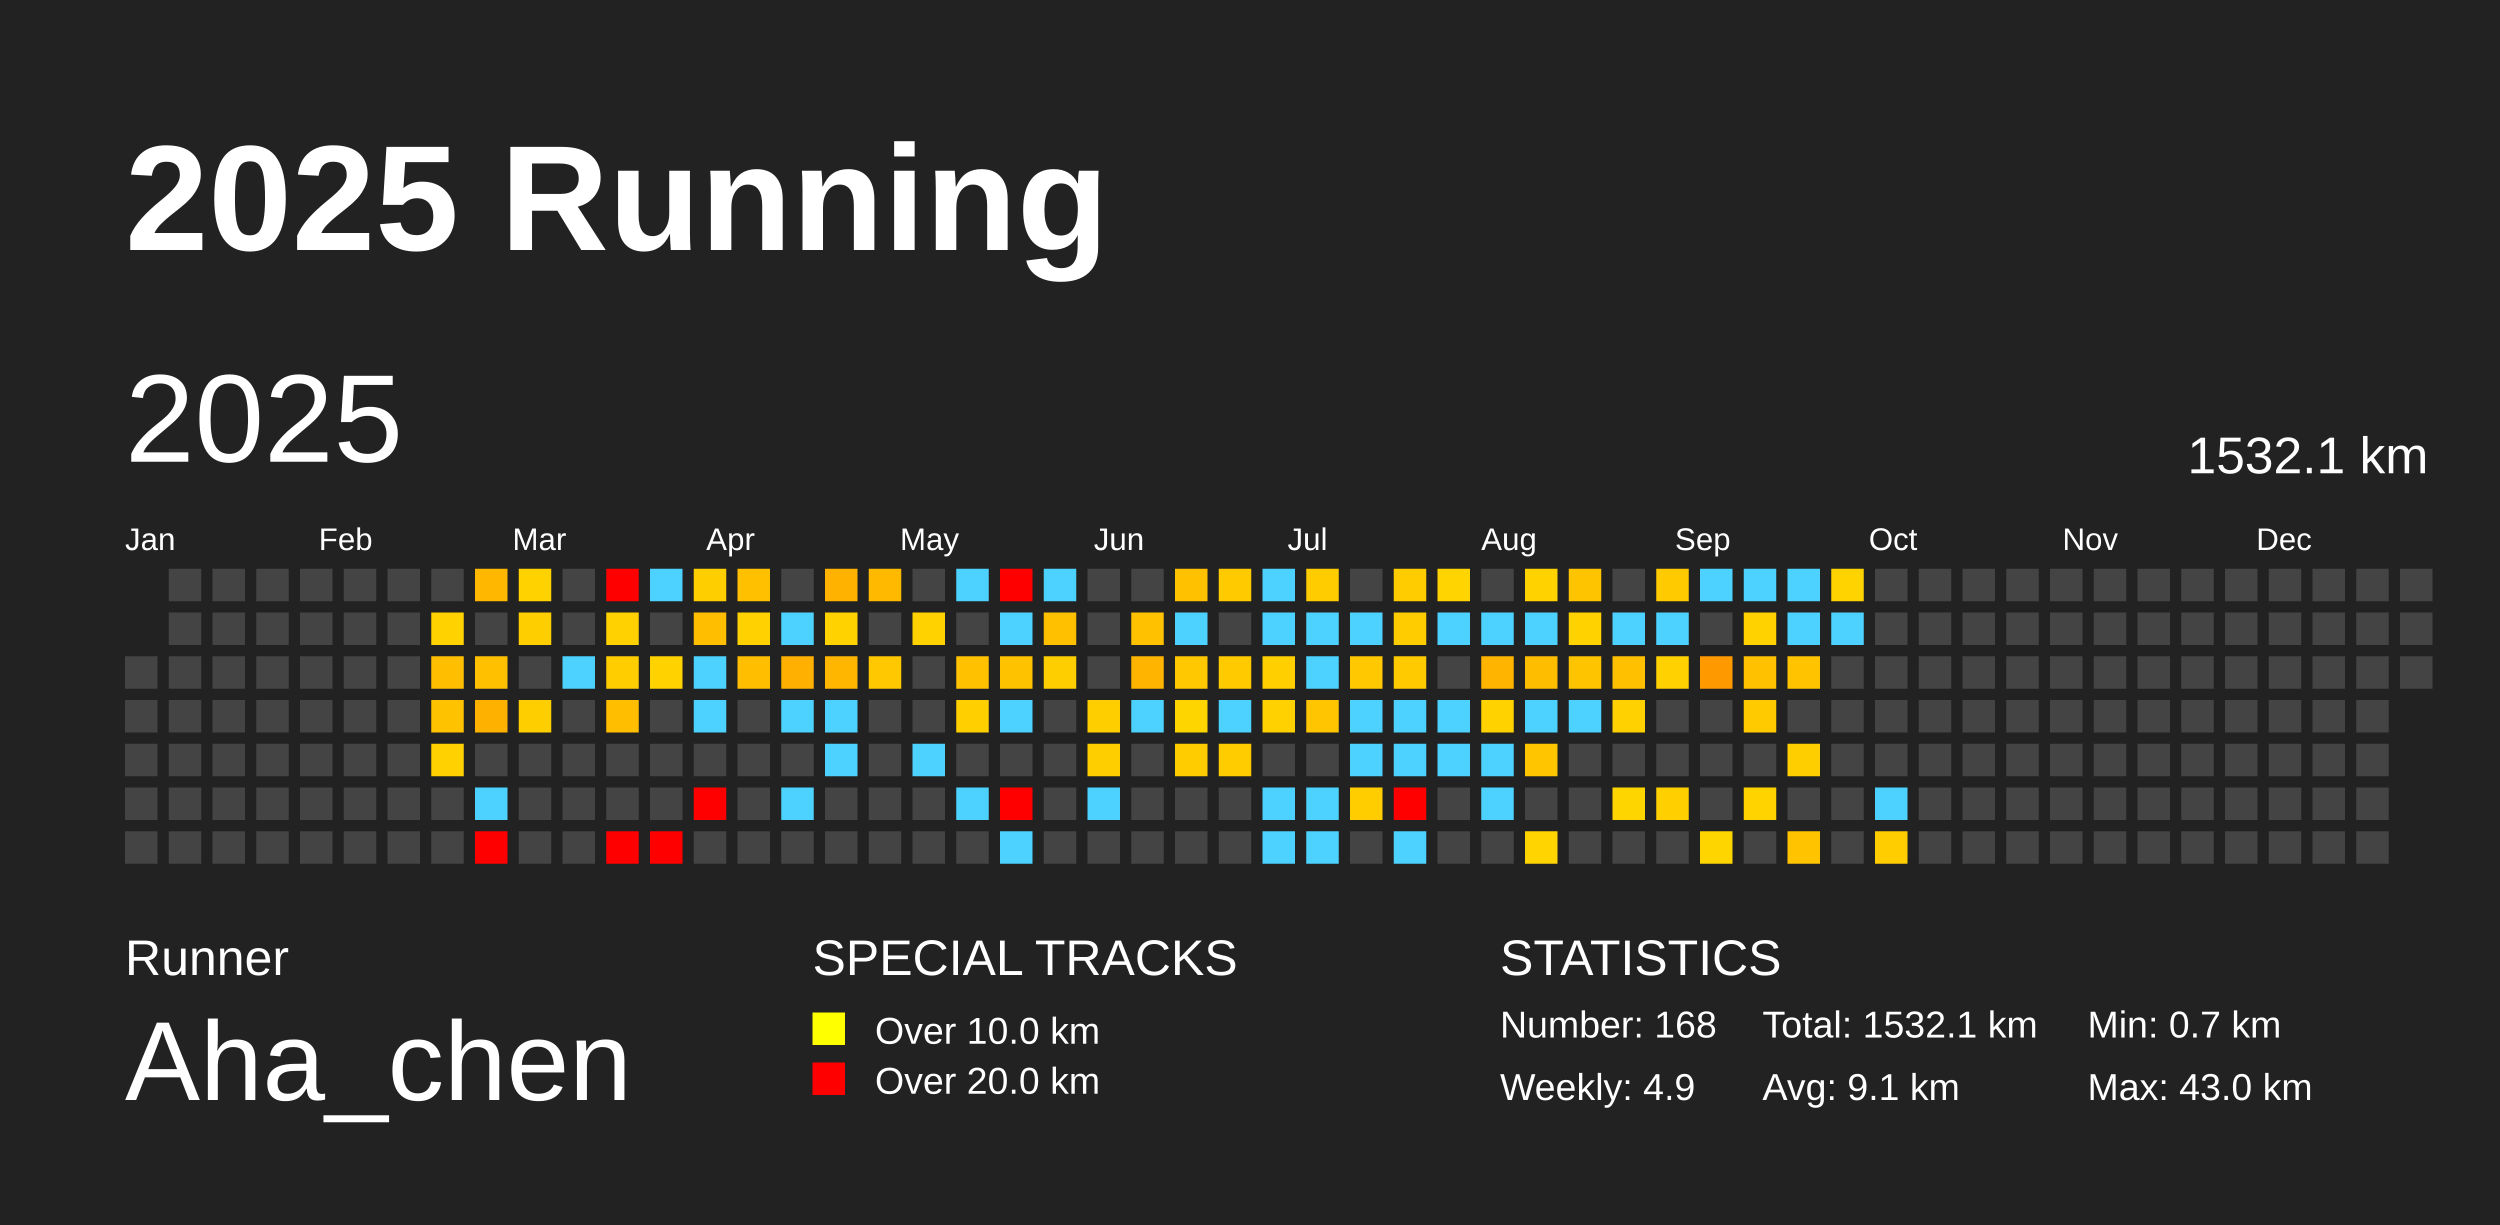
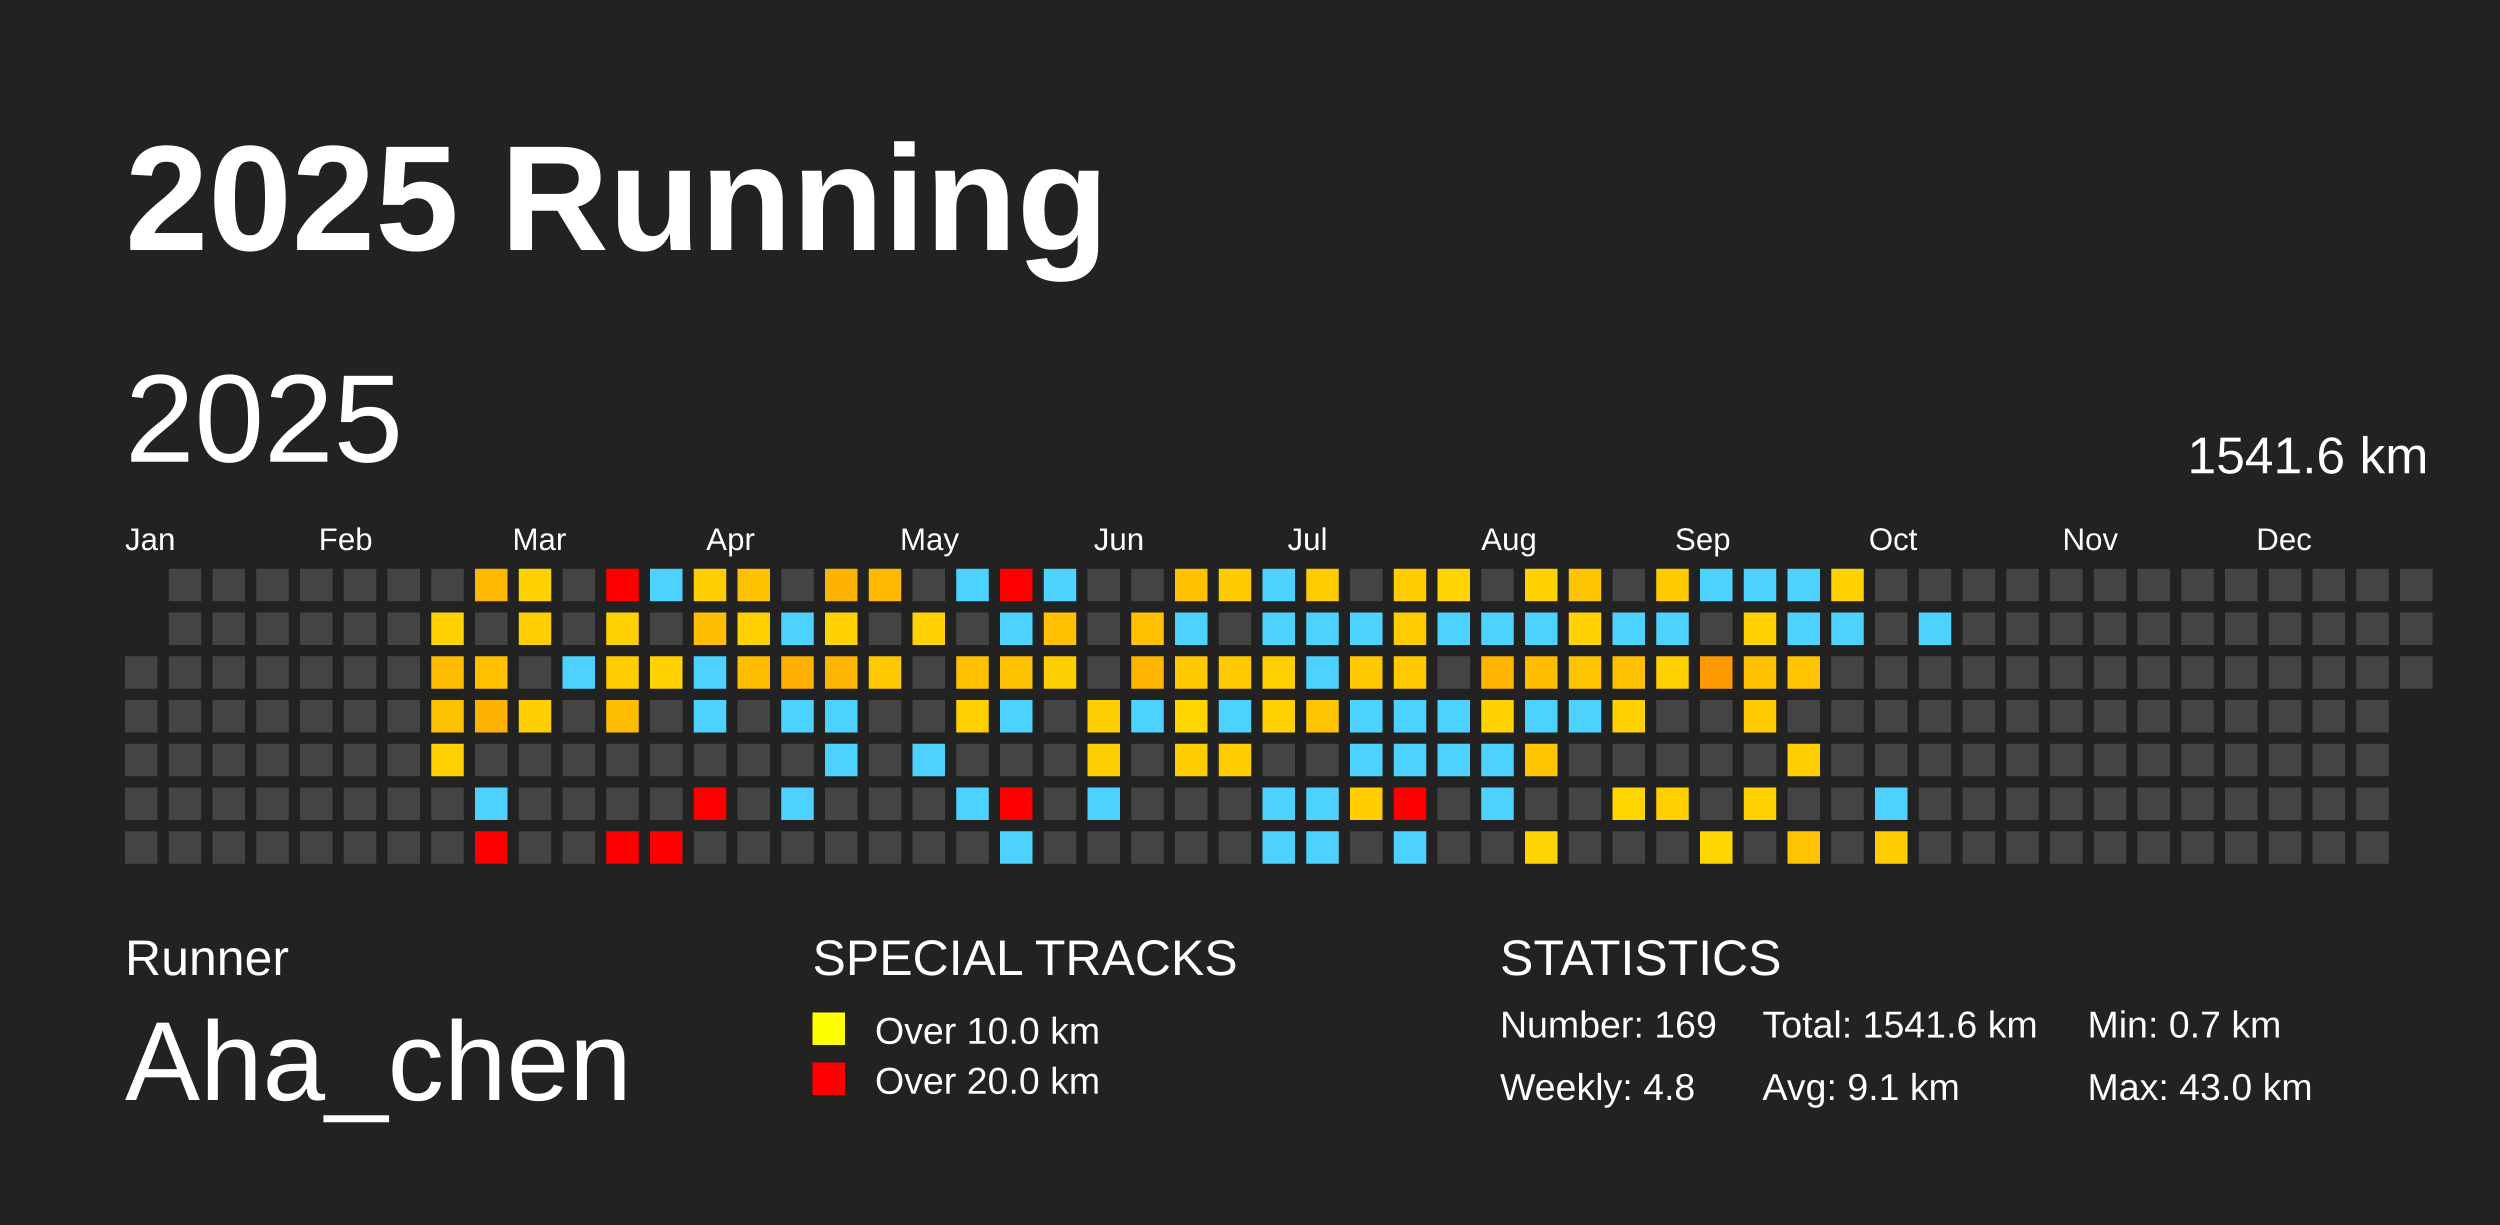
<svg xmlns="http://www.w3.org/2000/svg" baseProfile="full" height="98mm" version="1.1" viewBox="0,0,200,98" width="200mm">
  <defs />
  <rect fill="#222222" height="98" width="200" x="0" y="0" />
  <text fill="#FFFFFF" style="font-size:12px; font-family:Arial; font-weight:bold;" x="10" y="20">2025 Running</text>
  <text fill="#FFFFFF" style="font-size:4px; font-family:Arial" x="10" y="78">Runner</text>
  <text fill="#FFFFFF" style="font-size:9px; font-family:Arial" x="10" y="88">Aha_chen</text>
  <text fill="#FFFFFF" style="font-size:4px; font-family:Arial" x="65" y="78">SPECIAL TRACKS</text>
  <rect fill="yellow" height="2.6" width="2.6" x="65" y="81" />
  <text fill="#FFFFFF" style="font-size:3px; font-family:Arial" x="70" y="83.5">Over 10.0 km</text>
  <rect fill="red" height="2.6" width="2.6" x="65" y="85" />
  <text fill="#FFFFFF" style="font-size:3px; font-family:Arial" x="70" y="87.5">Over 20.0 km</text>
  <text fill="#FFFFFF" style="font-size:4px; font-family:Arial" x="120" y="78">STATISTICS</text>
-   <text fill="#FFFFFF" style="font-size:3px; font-family:Arial" x="120" y="83">Number: 168</text>
-   <text fill="#FFFFFF" style="font-size:3px; font-family:Arial" x="120" y="88">Weekly: 4.9</text>
-   <text fill="#FFFFFF" style="font-size:3px; font-family:Arial" x="141" y="83">Total: 1532.1 km</text>
+   <text fill="#FFFFFF" style="font-size:3px; font-family:Arial" x="120" y="83">Number: 169</text>
+   <text fill="#FFFFFF" style="font-size:3px; font-family:Arial" x="120" y="88">Weekly: 4.8</text>
+   <text fill="#FFFFFF" style="font-size:3px; font-family:Arial" x="141" y="83">Total: 1541.6 km</text>
  <text fill="#FFFFFF" style="font-size:3px; font-family:Arial" x="141" y="88">Avg: 9.1 km</text>
  <text fill="#FFFFFF" style="font-size:3px; font-family:Arial" x="167" y="83">Min: 0.7 km</text>
  <text fill="#FFFFFF" style="font-size:3px; font-family:Arial" x="167" y="88">Max: 43.0 km</text>
  <text dominant-baseline="hanging" fill="#FFFFFF" style="font-size:10.0px; font-family:Arial;" x="10" y="30">2025</text>
-   <text dominant-baseline="hanging" fill="#FFFFFF" style="font-size:4.125px; font-family:Arial;" x="175" y="35">1532.1 km</text>
+   <text dominant-baseline="hanging" fill="#FFFFFF" style="font-size:4.125px; font-family:Arial;" x="175" y="35">1541.6 km</text>
  <text fill="#FFFFFF" style="font-size:2.5px; font-family:Arial" x="10.0" y="44">Jan</text>
  <text fill="#FFFFFF" style="font-size:2.5px; font-family:Arial" x="25.5" y="44">Feb</text>
  <text fill="#FFFFFF" style="font-size:2.5px; font-family:Arial" x="41.0" y="44">Mar</text>
  <text fill="#FFFFFF" style="font-size:2.5px; font-family:Arial" x="56.5" y="44">Apr</text>
  <text fill="#FFFFFF" style="font-size:2.5px; font-family:Arial" x="72.0" y="44">May</text>
  <text fill="#FFFFFF" style="font-size:2.5px; font-family:Arial" x="87.5" y="44">Jun</text>
  <text fill="#FFFFFF" style="font-size:2.5px; font-family:Arial" x="103.0" y="44">Jul</text>
  <text fill="#FFFFFF" style="font-size:2.5px; font-family:Arial" x="118.5" y="44">Aug</text>
  <text fill="#FFFFFF" style="font-size:2.5px; font-family:Arial" x="134.0" y="44">Sep</text>
  <text fill="#FFFFFF" style="font-size:2.5px; font-family:Arial" x="149.5" y="44">Oct</text>
  <text fill="#FFFFFF" style="font-size:2.5px; font-family:Arial" x="165.0" y="44">Nov</text>
  <text fill="#FFFFFF" style="font-size:2.5px; font-family:Arial" x="180.5" y="44">Dec</text>
  <rect fill="#444444" height="2.6" width="2.6" x="10.0" y="52.5" />
  <rect fill="#444444" height="2.6" width="2.6" x="10.0" y="56.0" />
  <rect fill="#444444" height="2.6" width="2.6" x="10.0" y="59.5" />
  <rect fill="#444444" height="2.6" width="2.6" x="10.0" y="63.0" />
  <rect fill="#444444" height="2.6" width="2.6" x="10.0" y="66.5" />
  <rect fill="#444444" height="2.6" width="2.6" x="13.5" y="45.5" />
  <rect fill="#444444" height="2.6" width="2.6" x="13.5" y="49.0" />
  <rect fill="#444444" height="2.6" width="2.6" x="13.5" y="52.5" />
  <rect fill="#444444" height="2.6" width="2.6" x="13.5" y="56.0" />
  <rect fill="#444444" height="2.6" width="2.6" x="13.5" y="59.5" />
  <rect fill="#444444" height="2.6" width="2.6" x="13.5" y="63.0" />
  <rect fill="#444444" height="2.6" width="2.6" x="13.5" y="66.5" />
  <rect fill="#444444" height="2.6" width="2.6" x="17.0" y="45.5" />
  <rect fill="#444444" height="2.6" width="2.6" x="17.0" y="49.0" />
  <rect fill="#444444" height="2.6" width="2.6" x="17.0" y="52.5" />
  <rect fill="#444444" height="2.6" width="2.6" x="17.0" y="56.0" />
  <rect fill="#444444" height="2.6" width="2.6" x="17.0" y="59.5" />
  <rect fill="#444444" height="2.6" width="2.6" x="17.0" y="63.0" />
  <rect fill="#444444" height="2.6" width="2.6" x="17.0" y="66.5" />
  <rect fill="#444444" height="2.6" width="2.6" x="20.5" y="45.5" />
  <rect fill="#444444" height="2.6" width="2.6" x="20.5" y="49.0" />
  <rect fill="#444444" height="2.6" width="2.6" x="20.5" y="52.5" />
  <rect fill="#444444" height="2.6" width="2.6" x="20.5" y="56.0" />
  <rect fill="#444444" height="2.6" width="2.6" x="20.5" y="59.5" />
  <rect fill="#444444" height="2.6" width="2.6" x="20.5" y="63.0" />
  <rect fill="#444444" height="2.6" width="2.6" x="20.5" y="66.5" />
  <rect fill="#444444" height="2.6" width="2.6" x="24.0" y="45.5" />
  <rect fill="#444444" height="2.6" width="2.6" x="24.0" y="49.0" />
  <rect fill="#444444" height="2.6" width="2.6" x="24.0" y="52.5" />
  <rect fill="#444444" height="2.6" width="2.6" x="24.0" y="56.0" />
  <rect fill="#444444" height="2.6" width="2.6" x="24.0" y="59.5" />
  <rect fill="#444444" height="2.6" width="2.6" x="24.0" y="63.0" />
  <rect fill="#444444" height="2.6" width="2.6" x="24.0" y="66.5" />
  <rect fill="#444444" height="2.6" width="2.6" x="27.5" y="45.5" />
  <rect fill="#444444" height="2.6" width="2.6" x="27.5" y="49.0" />
  <rect fill="#444444" height="2.6" width="2.6" x="27.5" y="52.5" />
  <rect fill="#444444" height="2.6" width="2.6" x="27.5" y="56.0" />
  <rect fill="#444444" height="2.6" width="2.6" x="27.5" y="59.5" />
  <rect fill="#444444" height="2.6" width="2.6" x="27.5" y="63.0" />
  <rect fill="#444444" height="2.6" width="2.6" x="27.5" y="66.5" />
  <rect fill="#444444" height="2.6" width="2.6" x="31.0" y="45.5" />
  <rect fill="#444444" height="2.6" width="2.6" x="31.0" y="49.0" />
  <rect fill="#444444" height="2.6" width="2.6" x="31.0" y="52.5" />
  <rect fill="#444444" height="2.6" width="2.6" x="31.0" y="56.0" />
  <rect fill="#444444" height="2.6" width="2.6" x="31.0" y="59.5" />
  <rect fill="#444444" height="2.6" width="2.6" x="31.0" y="63.0" />
  <rect fill="#444444" height="2.6" width="2.6" x="31.0" y="66.5" />
  <rect fill="#444444" height="2.6" width="2.6" x="34.5" y="45.5" />
  <rect fill="#ffd200" height="2.6" width="2.6" x="34.5" y="49.0" />
  <rect fill="#ffbf00" height="2.6" width="2.6" x="34.5" y="52.5" />
  <rect fill="#ffc200" height="2.6" width="2.6" x="34.5" y="56.0" />
  <rect fill="#ffd100" height="2.6" width="2.6" x="34.5" y="59.5" />
  <rect fill="#444444" height="2.6" width="2.6" x="34.5" y="63.0" />
  <rect fill="#444444" height="2.6" width="2.6" x="34.5" y="66.5" />
  <rect fill="#ffb700" height="2.6" width="2.6" x="38.0" y="45.5" />
  <rect fill="#444444" height="2.6" width="2.6" x="38.0" y="49.0" />
  <rect fill="#ffc000" height="2.6" width="2.6" x="38.0" y="52.5" />
  <rect fill="#ffb100" height="2.6" width="2.6" x="38.0" y="56.0" />
  <rect fill="#444444" height="2.6" width="2.6" x="38.0" y="59.5" />
  <rect fill="#4dd2ff" height="2.6" width="2.6" x="38.0" y="63.0" />
  <rect fill="red" height="2.6" width="2.6" x="38.0" y="66.5" />
  <rect fill="#ffd200" height="2.6" width="2.6" x="41.5" y="45.5" />
  <rect fill="#ffce00" height="2.6" width="2.6" x="41.5" y="49.0" />
  <rect fill="#444444" height="2.6" width="2.6" x="41.5" y="52.5" />
  <rect fill="#ffce00" height="2.6" width="2.6" x="41.5" y="56.0" />
  <rect fill="#444444" height="2.6" width="2.6" x="41.5" y="59.5" />
  <rect fill="#444444" height="2.6" width="2.6" x="41.5" y="63.0" />
  <rect fill="#444444" height="2.6" width="2.6" x="41.5" y="66.5" />
  <rect fill="#444444" height="2.6" width="2.6" x="45.0" y="45.5" />
  <rect fill="#444444" height="2.6" width="2.6" x="45.0" y="49.0" />
  <rect fill="#4dd2ff" height="2.6" width="2.6" x="45.0" y="52.5" />
  <rect fill="#444444" height="2.6" width="2.6" x="45.0" y="56.0" />
  <rect fill="#444444" height="2.6" width="2.6" x="45.0" y="59.5" />
  <rect fill="#444444" height="2.6" width="2.6" x="45.0" y="63.0" />
  <rect fill="#444444" height="2.6" width="2.6" x="45.0" y="66.5" />
  <rect fill="red" height="2.6" width="2.6" x="48.5" y="45.5" />
  <rect fill="#ffd100" height="2.6" width="2.6" x="48.5" y="49.0" />
  <rect fill="#ffcd00" height="2.6" width="2.6" x="48.5" y="52.5" />
  <rect fill="#ffbf00" height="2.6" width="2.6" x="48.5" y="56.0" />
  <rect fill="#444444" height="2.6" width="2.6" x="48.5" y="59.5" />
  <rect fill="#444444" height="2.6" width="2.6" x="48.5" y="63.0" />
  <rect fill="red" height="2.6" width="2.6" x="48.5" y="66.5" />
  <rect fill="#4dd2ff" height="2.6" width="2.6" x="52.0" y="45.5" />
  <rect fill="#444444" height="2.6" width="2.6" x="52.0" y="49.0" />
  <rect fill="#ffd200" height="2.6" width="2.6" x="52.0" y="52.5" />
  <rect fill="#444444" height="2.6" width="2.6" x="52.0" y="56.0" />
  <rect fill="#444444" height="2.6" width="2.6" x="52.0" y="59.5" />
  <rect fill="#444444" height="2.6" width="2.6" x="52.0" y="63.0" />
  <rect fill="red" height="2.6" width="2.6" x="52.0" y="66.5" />
  <rect fill="#ffce00" height="2.6" width="2.6" x="55.5" y="45.5" />
  <rect fill="#ffbf00" height="2.6" width="2.6" x="55.5" y="49.0" />
  <rect fill="#4dd2ff" height="2.6" width="2.6" x="55.5" y="52.5" />
  <rect fill="#4dd2ff" height="2.6" width="2.6" x="55.5" y="56.0" />
  <rect fill="#444444" height="2.6" width="2.6" x="55.5" y="59.5" />
  <rect fill="red" height="2.6" width="2.6" x="55.5" y="63.0" />
  <rect fill="#444444" height="2.6" width="2.6" x="55.5" y="66.5" />
  <rect fill="#ffc000" height="2.6" width="2.6" x="59.0" y="45.5" />
  <rect fill="#ffd100" height="2.6" width="2.6" x="59.0" y="49.0" />
  <rect fill="#ffbe00" height="2.6" width="2.6" x="59.0" y="52.5" />
  <rect fill="#444444" height="2.6" width="2.6" x="59.0" y="56.0" />
  <rect fill="#444444" height="2.6" width="2.6" x="59.0" y="59.5" />
  <rect fill="#444444" height="2.6" width="2.6" x="59.0" y="63.0" />
  <rect fill="#444444" height="2.6" width="2.6" x="59.0" y="66.5" />
  <rect fill="#444444" height="2.6" width="2.6" x="62.5" y="45.5" />
  <rect fill="#4dd2ff" height="2.6" width="2.6" x="62.5" y="49.0" />
  <rect fill="#ffb000" height="2.6" width="2.6" x="62.5" y="52.5" />
  <rect fill="#4dd2ff" height="2.6" width="2.6" x="62.5" y="56.0" />
  <rect fill="#444444" height="2.6" width="2.6" x="62.5" y="59.5" />
  <rect fill="#4dd2ff" height="2.6" width="2.6" x="62.5" y="63.0" />
  <rect fill="#444444" height="2.6" width="2.6" x="62.5" y="66.5" />
  <rect fill="#ffb300" height="2.6" width="2.6" x="66.0" y="45.5" />
  <rect fill="#ffd200" height="2.6" width="2.6" x="66.0" y="49.0" />
  <rect fill="#ffb600" height="2.6" width="2.6" x="66.0" y="52.5" />
  <rect fill="#4dd2ff" height="2.6" width="2.6" x="66.0" y="56.0" />
  <rect fill="#4dd2ff" height="2.6" width="2.6" x="66.0" y="59.5" />
  <rect fill="#444444" height="2.6" width="2.6" x="66.0" y="63.0" />
  <rect fill="#444444" height="2.6" width="2.6" x="66.0" y="66.5" />
  <rect fill="#ffba00" height="2.6" width="2.6" x="69.5" y="45.5" />
  <rect fill="#444444" height="2.6" width="2.6" x="69.5" y="49.0" />
  <rect fill="#ffc800" height="2.6" width="2.6" x="69.5" y="52.5" />
  <rect fill="#444444" height="2.6" width="2.6" x="69.5" y="56.0" />
  <rect fill="#444444" height="2.6" width="2.6" x="69.5" y="59.5" />
  <rect fill="#444444" height="2.6" width="2.6" x="69.5" y="63.0" />
  <rect fill="#444444" height="2.6" width="2.6" x="69.5" y="66.5" />
  <rect fill="#444444" height="2.6" width="2.6" x="73.0" y="45.5" />
  <rect fill="#ffd200" height="2.6" width="2.6" x="73.0" y="49.0" />
  <rect fill="#444444" height="2.6" width="2.6" x="73.0" y="52.5" />
  <rect fill="#444444" height="2.6" width="2.6" x="73.0" y="56.0" />
  <rect fill="#4dd2ff" height="2.6" width="2.6" x="73.0" y="59.5" />
  <rect fill="#444444" height="2.6" width="2.6" x="73.0" y="63.0" />
  <rect fill="#444444" height="2.6" width="2.6" x="73.0" y="66.5" />
  <rect fill="#4dd2ff" height="2.6" width="2.6" x="76.5" y="45.5" />
  <rect fill="#444444" height="2.6" width="2.6" x="76.5" y="49.0" />
  <rect fill="#ffc100" height="2.6" width="2.6" x="76.5" y="52.5" />
  <rect fill="#ffcf00" height="2.6" width="2.6" x="76.5" y="56.0" />
  <rect fill="#444444" height="2.6" width="2.6" x="76.5" y="59.5" />
  <rect fill="#4dd2ff" height="2.6" width="2.6" x="76.5" y="63.0" />
  <rect fill="#444444" height="2.6" width="2.6" x="76.5" y="66.5" />
  <rect fill="red" height="2.6" width="2.6" x="80.0" y="45.5" />
  <rect fill="#4dd2ff" height="2.6" width="2.6" x="80.0" y="49.0" />
  <rect fill="#ffc200" height="2.6" width="2.6" x="80.0" y="52.5" />
  <rect fill="#4dd2ff" height="2.6" width="2.6" x="80.0" y="56.0" />
  <rect fill="#444444" height="2.6" width="2.6" x="80.0" y="59.5" />
  <rect fill="red" height="2.6" width="2.6" x="80.0" y="63.0" />
  <rect fill="#4dd2ff" height="2.6" width="2.6" x="80.0" y="66.5" />
  <rect fill="#4dd2ff" height="2.6" width="2.6" x="83.5" y="45.5" />
  <rect fill="#ffc000" height="2.6" width="2.6" x="83.5" y="49.0" />
  <rect fill="#ffce00" height="2.6" width="2.6" x="83.5" y="52.5" />
  <rect fill="#444444" height="2.6" width="2.6" x="83.5" y="56.0" />
  <rect fill="#444444" height="2.6" width="2.6" x="83.5" y="59.5" />
  <rect fill="#444444" height="2.6" width="2.6" x="83.5" y="63.0" />
  <rect fill="#444444" height="2.6" width="2.6" x="83.5" y="66.5" />
  <rect fill="#444444" height="2.6" width="2.6" x="87.0" y="45.5" />
  <rect fill="#444444" height="2.6" width="2.6" x="87.0" y="49.0" />
  <rect fill="#444444" height="2.6" width="2.6" x="87.0" y="52.5" />
  <rect fill="#ffce00" height="2.6" width="2.6" x="87.0" y="56.0" />
  <rect fill="#ffce00" height="2.6" width="2.6" x="87.0" y="59.5" />
  <rect fill="#4dd2ff" height="2.6" width="2.6" x="87.0" y="63.0" />
  <rect fill="#444444" height="2.6" width="2.6" x="87.0" y="66.5" />
  <rect fill="#444444" height="2.6" width="2.6" x="90.5" y="45.5" />
  <rect fill="#ffc100" height="2.6" width="2.6" x="90.5" y="49.0" />
  <rect fill="#ffb500" height="2.6" width="2.6" x="90.5" y="52.5" />
  <rect fill="#4dd2ff" height="2.6" width="2.6" x="90.5" y="56.0" />
  <rect fill="#444444" height="2.6" width="2.6" x="90.5" y="59.5" />
  <rect fill="#444444" height="2.6" width="2.6" x="90.5" y="63.0" />
  <rect fill="#444444" height="2.6" width="2.6" x="90.5" y="66.5" />
  <rect fill="#ffc100" height="2.6" width="2.6" x="94.0" y="45.5" />
  <rect fill="#4dd2ff" height="2.6" width="2.6" x="94.0" y="49.0" />
  <rect fill="#ffc800" height="2.6" width="2.6" x="94.0" y="52.5" />
  <rect fill="#ffd500" height="2.6" width="2.6" x="94.0" y="56.0" />
  <rect fill="#ffcc00" height="2.6" width="2.6" x="94.0" y="59.5" />
  <rect fill="#444444" height="2.6" width="2.6" x="94.0" y="63.0" />
  <rect fill="#444444" height="2.6" width="2.6" x="94.0" y="66.5" />
  <rect fill="#ffca00" height="2.6" width="2.6" x="97.5" y="45.5" />
  <rect fill="#444444" height="2.6" width="2.6" x="97.5" y="49.0" />
  <rect fill="#ffca00" height="2.6" width="2.6" x="97.5" y="52.5" />
  <rect fill="#4dd2ff" height="2.6" width="2.6" x="97.5" y="56.0" />
  <rect fill="#ffcc00" height="2.6" width="2.6" x="97.5" y="59.5" />
  <rect fill="#444444" height="2.6" width="2.6" x="97.5" y="63.0" />
  <rect fill="#444444" height="2.6" width="2.6" x="97.5" y="66.5" />
  <rect fill="#4dd2ff" height="2.6" width="2.6" x="101.0" y="45.5" />
  <rect fill="#4dd2ff" height="2.6" width="2.6" x="101.0" y="49.0" />
  <rect fill="#ffcf00" height="2.6" width="2.6" x="101.0" y="52.5" />
  <rect fill="#ffd100" height="2.6" width="2.6" x="101.0" y="56.0" />
  <rect fill="#444444" height="2.6" width="2.6" x="101.0" y="59.5" />
  <rect fill="#4dd2ff" height="2.6" width="2.6" x="101.0" y="63.0" />
  <rect fill="#4dd2ff" height="2.6" width="2.6" x="101.0" y="66.5" />
  <rect fill="#ffcc00" height="2.6" width="2.6" x="104.5" y="45.5" />
  <rect fill="#4dd2ff" height="2.6" width="2.6" x="104.5" y="49.0" />
  <rect fill="#4dd2ff" height="2.6" width="2.6" x="104.5" y="52.5" />
  <rect fill="#ffc500" height="2.6" width="2.6" x="104.5" y="56.0" />
  <rect fill="#444444" height="2.6" width="2.6" x="104.5" y="59.5" />
  <rect fill="#4dd2ff" height="2.6" width="2.6" x="104.5" y="63.0" />
  <rect fill="#4dd2ff" height="2.6" width="2.6" x="104.5" y="66.5" />
  <rect fill="#444444" height="2.6" width="2.6" x="108.0" y="45.5" />
  <rect fill="#4dd2ff" height="2.6" width="2.6" x="108.0" y="49.0" />
  <rect fill="#ffc800" height="2.6" width="2.6" x="108.0" y="52.5" />
  <rect fill="#4dd2ff" height="2.6" width="2.6" x="108.0" y="56.0" />
  <rect fill="#4dd2ff" height="2.6" width="2.6" x="108.0" y="59.5" />
  <rect fill="#ffcd00" height="2.6" width="2.6" x="108.0" y="63.0" />
  <rect fill="#444444" height="2.6" width="2.6" x="108.0" y="66.5" />
  <rect fill="#ffcc00" height="2.6" width="2.6" x="111.5" y="45.5" />
  <rect fill="#ffcc00" height="2.6" width="2.6" x="111.5" y="49.0" />
  <rect fill="#ffca00" height="2.6" width="2.6" x="111.5" y="52.5" />
  <rect fill="#4dd2ff" height="2.6" width="2.6" x="111.5" y="56.0" />
  <rect fill="#4dd2ff" height="2.6" width="2.6" x="111.5" y="59.5" />
  <rect fill="red" height="2.6" width="2.6" x="111.5" y="63.0" />
  <rect fill="#4dd2ff" height="2.6" width="2.6" x="111.5" y="66.5" />
  <rect fill="#ffd400" height="2.6" width="2.6" x="115.0" y="45.5" />
  <rect fill="#4dd2ff" height="2.6" width="2.6" x="115.0" y="49.0" />
  <rect fill="#444444" height="2.6" width="2.6" x="115.0" y="52.5" />
  <rect fill="#4dd2ff" height="2.6" width="2.6" x="115.0" y="56.0" />
  <rect fill="#4dd2ff" height="2.6" width="2.6" x="115.0" y="59.5" />
  <rect fill="#444444" height="2.6" width="2.6" x="115.0" y="63.0" />
  <rect fill="#444444" height="2.6" width="2.6" x="115.0" y="66.5" />
  <rect fill="#444444" height="2.6" width="2.6" x="118.5" y="45.5" />
  <rect fill="#4dd2ff" height="2.6" width="2.6" x="118.5" y="49.0" />
  <rect fill="#ffb400" height="2.6" width="2.6" x="118.5" y="52.5" />
  <rect fill="#ffd200" height="2.6" width="2.6" x="118.5" y="56.0" />
  <rect fill="#4dd2ff" height="2.6" width="2.6" x="118.5" y="59.5" />
  <rect fill="#4dd2ff" height="2.6" width="2.6" x="118.5" y="63.0" />
  <rect fill="#444444" height="2.6" width="2.6" x="118.5" y="66.5" />
  <rect fill="#ffd200" height="2.6" width="2.6" x="122.0" y="45.5" />
  <rect fill="#4dd2ff" height="2.6" width="2.6" x="122.0" y="49.0" />
  <rect fill="#ffbd00" height="2.6" width="2.6" x="122.0" y="52.5" />
  <rect fill="#4dd2ff" height="2.6" width="2.6" x="122.0" y="56.0" />
  <rect fill="#ffc600" height="2.6" width="2.6" x="122.0" y="59.5" />
  <rect fill="#444444" height="2.6" width="2.6" x="122.0" y="63.0" />
  <rect fill="#ffd400" height="2.6" width="2.6" x="122.0" y="66.5" />
  <rect fill="#ffc400" height="2.6" width="2.6" x="125.5" y="45.5" />
  <rect fill="#ffd200" height="2.6" width="2.6" x="125.5" y="49.0" />
  <rect fill="#ffc400" height="2.6" width="2.6" x="125.5" y="52.5" />
  <rect fill="#4dd2ff" height="2.6" width="2.6" x="125.5" y="56.0" />
  <rect fill="#444444" height="2.6" width="2.6" x="125.5" y="59.5" />
  <rect fill="#444444" height="2.6" width="2.6" x="125.5" y="63.0" />
  <rect fill="#444444" height="2.6" width="2.6" x="125.5" y="66.5" />
  <rect fill="#444444" height="2.6" width="2.6" x="129.0" y="45.5" />
  <rect fill="#4dd2ff" height="2.6" width="2.6" x="129.0" y="49.0" />
  <rect fill="#ffc000" height="2.6" width="2.6" x="129.0" y="52.5" />
  <rect fill="#ffd100" height="2.6" width="2.6" x="129.0" y="56.0" />
  <rect fill="#444444" height="2.6" width="2.6" x="129.0" y="59.5" />
  <rect fill="#ffd500" height="2.6" width="2.6" x="129.0" y="63.0" />
  <rect fill="#444444" height="2.6" width="2.6" x="129.0" y="66.5" />
  <rect fill="#ffcb00" height="2.6" width="2.6" x="132.5" y="45.5" />
  <rect fill="#4dd2ff" height="2.6" width="2.6" x="132.5" y="49.0" />
  <rect fill="#ffd100" height="2.6" width="2.6" x="132.5" y="52.5" />
  <rect fill="#444444" height="2.6" width="2.6" x="132.5" y="56.0" />
  <rect fill="#444444" height="2.6" width="2.6" x="132.5" y="59.5" />
  <rect fill="#ffcf00" height="2.6" width="2.6" x="132.5" y="63.0" />
  <rect fill="#444444" height="2.6" width="2.6" x="132.5" y="66.5" />
  <rect fill="#4dd2ff" height="2.6" width="2.6" x="136.0" y="45.5" />
  <rect fill="#444444" height="2.6" width="2.6" x="136.0" y="49.0" />
  <rect fill="#ff9900" height="2.6" width="2.6" x="136.0" y="52.5" />
  <rect fill="#444444" height="2.6" width="2.6" x="136.0" y="56.0" />
  <rect fill="#444444" height="2.6" width="2.6" x="136.0" y="59.5" />
  <rect fill="#444444" height="2.6" width="2.6" x="136.0" y="63.0" />
  <rect fill="#ffd500" height="2.6" width="2.6" x="136.0" y="66.5" />
  <rect fill="#4dd2ff" height="2.6" width="2.6" x="139.5" y="45.5" />
  <rect fill="#ffd200" height="2.6" width="2.6" x="139.5" y="49.0" />
  <rect fill="#ffc100" height="2.6" width="2.6" x="139.5" y="52.5" />
  <rect fill="#ffcb00" height="2.6" width="2.6" x="139.5" y="56.0" />
  <rect fill="#444444" height="2.6" width="2.6" x="139.5" y="59.5" />
  <rect fill="#ffd300" height="2.6" width="2.6" x="139.5" y="63.0" />
  <rect fill="#444444" height="2.6" width="2.6" x="139.5" y="66.5" />
  <rect fill="#4dd2ff" height="2.6" width="2.6" x="143.0" y="45.5" />
  <rect fill="#4dd2ff" height="2.6" width="2.6" x="143.0" y="49.0" />
  <rect fill="#ffc300" height="2.6" width="2.6" x="143.0" y="52.5" />
  <rect fill="#444444" height="2.6" width="2.6" x="143.0" y="56.0" />
  <rect fill="#ffce00" height="2.6" width="2.6" x="143.0" y="59.5" />
  <rect fill="#444444" height="2.6" width="2.6" x="143.0" y="63.0" />
  <rect fill="#ffc300" height="2.6" width="2.6" x="143.0" y="66.5" />
  <rect fill="#ffd300" height="2.6" width="2.6" x="146.5" y="45.5" />
  <rect fill="#4dd2ff" height="2.6" width="2.6" x="146.5" y="49.0" />
  <rect fill="#444444" height="2.6" width="2.6" x="146.5" y="52.5" />
  <rect fill="#444444" height="2.6" width="2.6" x="146.5" y="56.0" />
  <rect fill="#444444" height="2.6" width="2.6" x="146.5" y="59.5" />
  <rect fill="#444444" height="2.6" width="2.6" x="146.5" y="63.0" />
  <rect fill="#444444" height="2.6" width="2.6" x="146.5" y="66.5" />
  <rect fill="#444444" height="2.6" width="2.6" x="150.0" y="45.5" />
  <rect fill="#444444" height="2.6" width="2.6" x="150.0" y="49.0" />
  <rect fill="#444444" height="2.6" width="2.6" x="150.0" y="52.5" />
  <rect fill="#444444" height="2.6" width="2.6" x="150.0" y="56.0" />
  <rect fill="#444444" height="2.6" width="2.6" x="150.0" y="59.5" />
  <rect fill="#4dd2ff" height="2.6" width="2.6" x="150.0" y="63.0" />
  <rect fill="#ffcd00" height="2.6" width="2.6" x="150.0" y="66.5" />
  <rect fill="#444444" height="2.6" width="2.6" x="153.5" y="45.5" />
-   <rect fill="#444444" height="2.6" width="2.6" x="153.5" y="49.0" />
+   <rect fill="#4dd2ff" height="2.6" width="2.6" x="153.5" y="49.0" />
  <rect fill="#444444" height="2.6" width="2.6" x="153.5" y="52.5" />
  <rect fill="#444444" height="2.6" width="2.6" x="153.5" y="56.0" />
  <rect fill="#444444" height="2.6" width="2.6" x="153.5" y="59.5" />
  <rect fill="#444444" height="2.6" width="2.6" x="153.5" y="63.0" />
  <rect fill="#444444" height="2.6" width="2.6" x="153.5" y="66.5" />
  <rect fill="#444444" height="2.6" width="2.6" x="157.0" y="45.5" />
  <rect fill="#444444" height="2.6" width="2.6" x="157.0" y="49.0" />
  <rect fill="#444444" height="2.6" width="2.6" x="157.0" y="52.5" />
  <rect fill="#444444" height="2.6" width="2.6" x="157.0" y="56.0" />
  <rect fill="#444444" height="2.6" width="2.6" x="157.0" y="59.5" />
  <rect fill="#444444" height="2.6" width="2.6" x="157.0" y="63.0" />
  <rect fill="#444444" height="2.6" width="2.6" x="157.0" y="66.5" />
  <rect fill="#444444" height="2.6" width="2.6" x="160.5" y="45.5" />
  <rect fill="#444444" height="2.6" width="2.6" x="160.5" y="49.0" />
  <rect fill="#444444" height="2.6" width="2.6" x="160.5" y="52.5" />
  <rect fill="#444444" height="2.6" width="2.6" x="160.5" y="56.0" />
  <rect fill="#444444" height="2.6" width="2.6" x="160.5" y="59.5" />
  <rect fill="#444444" height="2.6" width="2.6" x="160.5" y="63.0" />
  <rect fill="#444444" height="2.6" width="2.6" x="160.5" y="66.5" />
  <rect fill="#444444" height="2.6" width="2.6" x="164.0" y="45.5" />
  <rect fill="#444444" height="2.6" width="2.6" x="164.0" y="49.0" />
  <rect fill="#444444" height="2.6" width="2.6" x="164.0" y="52.5" />
  <rect fill="#444444" height="2.6" width="2.6" x="164.0" y="56.0" />
  <rect fill="#444444" height="2.6" width="2.6" x="164.0" y="59.5" />
  <rect fill="#444444" height="2.6" width="2.6" x="164.0" y="63.0" />
  <rect fill="#444444" height="2.6" width="2.6" x="164.0" y="66.5" />
  <rect fill="#444444" height="2.6" width="2.6" x="167.5" y="45.5" />
  <rect fill="#444444" height="2.6" width="2.6" x="167.5" y="49.0" />
  <rect fill="#444444" height="2.6" width="2.6" x="167.5" y="52.5" />
  <rect fill="#444444" height="2.6" width="2.6" x="167.5" y="56.0" />
  <rect fill="#444444" height="2.6" width="2.6" x="167.5" y="59.5" />
  <rect fill="#444444" height="2.6" width="2.6" x="167.5" y="63.0" />
  <rect fill="#444444" height="2.6" width="2.6" x="167.5" y="66.5" />
  <rect fill="#444444" height="2.6" width="2.6" x="171.0" y="45.5" />
  <rect fill="#444444" height="2.6" width="2.6" x="171.0" y="49.0" />
  <rect fill="#444444" height="2.6" width="2.6" x="171.0" y="52.5" />
  <rect fill="#444444" height="2.6" width="2.6" x="171.0" y="56.0" />
  <rect fill="#444444" height="2.6" width="2.6" x="171.0" y="59.5" />
  <rect fill="#444444" height="2.6" width="2.6" x="171.0" y="63.0" />
  <rect fill="#444444" height="2.6" width="2.6" x="171.0" y="66.5" />
  <rect fill="#444444" height="2.6" width="2.6" x="174.5" y="45.5" />
  <rect fill="#444444" height="2.6" width="2.6" x="174.5" y="49.0" />
  <rect fill="#444444" height="2.6" width="2.6" x="174.5" y="52.5" />
  <rect fill="#444444" height="2.6" width="2.6" x="174.5" y="56.0" />
  <rect fill="#444444" height="2.6" width="2.6" x="174.5" y="59.5" />
  <rect fill="#444444" height="2.6" width="2.6" x="174.5" y="63.0" />
  <rect fill="#444444" height="2.6" width="2.6" x="174.5" y="66.5" />
  <rect fill="#444444" height="2.6" width="2.6" x="178.0" y="45.5" />
  <rect fill="#444444" height="2.6" width="2.6" x="178.0" y="49.0" />
  <rect fill="#444444" height="2.6" width="2.6" x="178.0" y="52.5" />
  <rect fill="#444444" height="2.6" width="2.6" x="178.0" y="56.0" />
  <rect fill="#444444" height="2.6" width="2.6" x="178.0" y="59.5" />
  <rect fill="#444444" height="2.6" width="2.6" x="178.0" y="63.0" />
  <rect fill="#444444" height="2.6" width="2.6" x="178.0" y="66.5" />
  <rect fill="#444444" height="2.6" width="2.6" x="181.5" y="45.5" />
  <rect fill="#444444" height="2.6" width="2.6" x="181.5" y="49.0" />
  <rect fill="#444444" height="2.6" width="2.6" x="181.5" y="52.5" />
  <rect fill="#444444" height="2.6" width="2.6" x="181.5" y="56.0" />
  <rect fill="#444444" height="2.6" width="2.6" x="181.5" y="59.5" />
  <rect fill="#444444" height="2.6" width="2.6" x="181.5" y="63.0" />
  <rect fill="#444444" height="2.6" width="2.6" x="181.5" y="66.5" />
  <rect fill="#444444" height="2.6" width="2.6" x="185.0" y="45.5" />
  <rect fill="#444444" height="2.6" width="2.6" x="185.0" y="49.0" />
  <rect fill="#444444" height="2.6" width="2.6" x="185.0" y="52.5" />
  <rect fill="#444444" height="2.6" width="2.6" x="185.0" y="56.0" />
  <rect fill="#444444" height="2.6" width="2.6" x="185.0" y="59.5" />
  <rect fill="#444444" height="2.6" width="2.6" x="185.0" y="63.0" />
  <rect fill="#444444" height="2.6" width="2.6" x="185.0" y="66.5" />
  <rect fill="#444444" height="2.6" width="2.6" x="188.5" y="45.5" />
  <rect fill="#444444" height="2.6" width="2.6" x="188.5" y="49.0" />
  <rect fill="#444444" height="2.6" width="2.6" x="188.5" y="52.5" />
  <rect fill="#444444" height="2.6" width="2.6" x="188.5" y="56.0" />
  <rect fill="#444444" height="2.6" width="2.6" x="188.5" y="59.5" />
  <rect fill="#444444" height="2.6" width="2.6" x="188.5" y="63.0" />
  <rect fill="#444444" height="2.6" width="2.6" x="188.5" y="66.5" />
  <rect fill="#444444" height="2.6" width="2.6" x="192.0" y="45.5" />
  <rect fill="#444444" height="2.6" width="2.6" x="192.0" y="49.0" />
  <rect fill="#444444" height="2.6" width="2.6" x="192.0" y="52.5" />
</svg>
